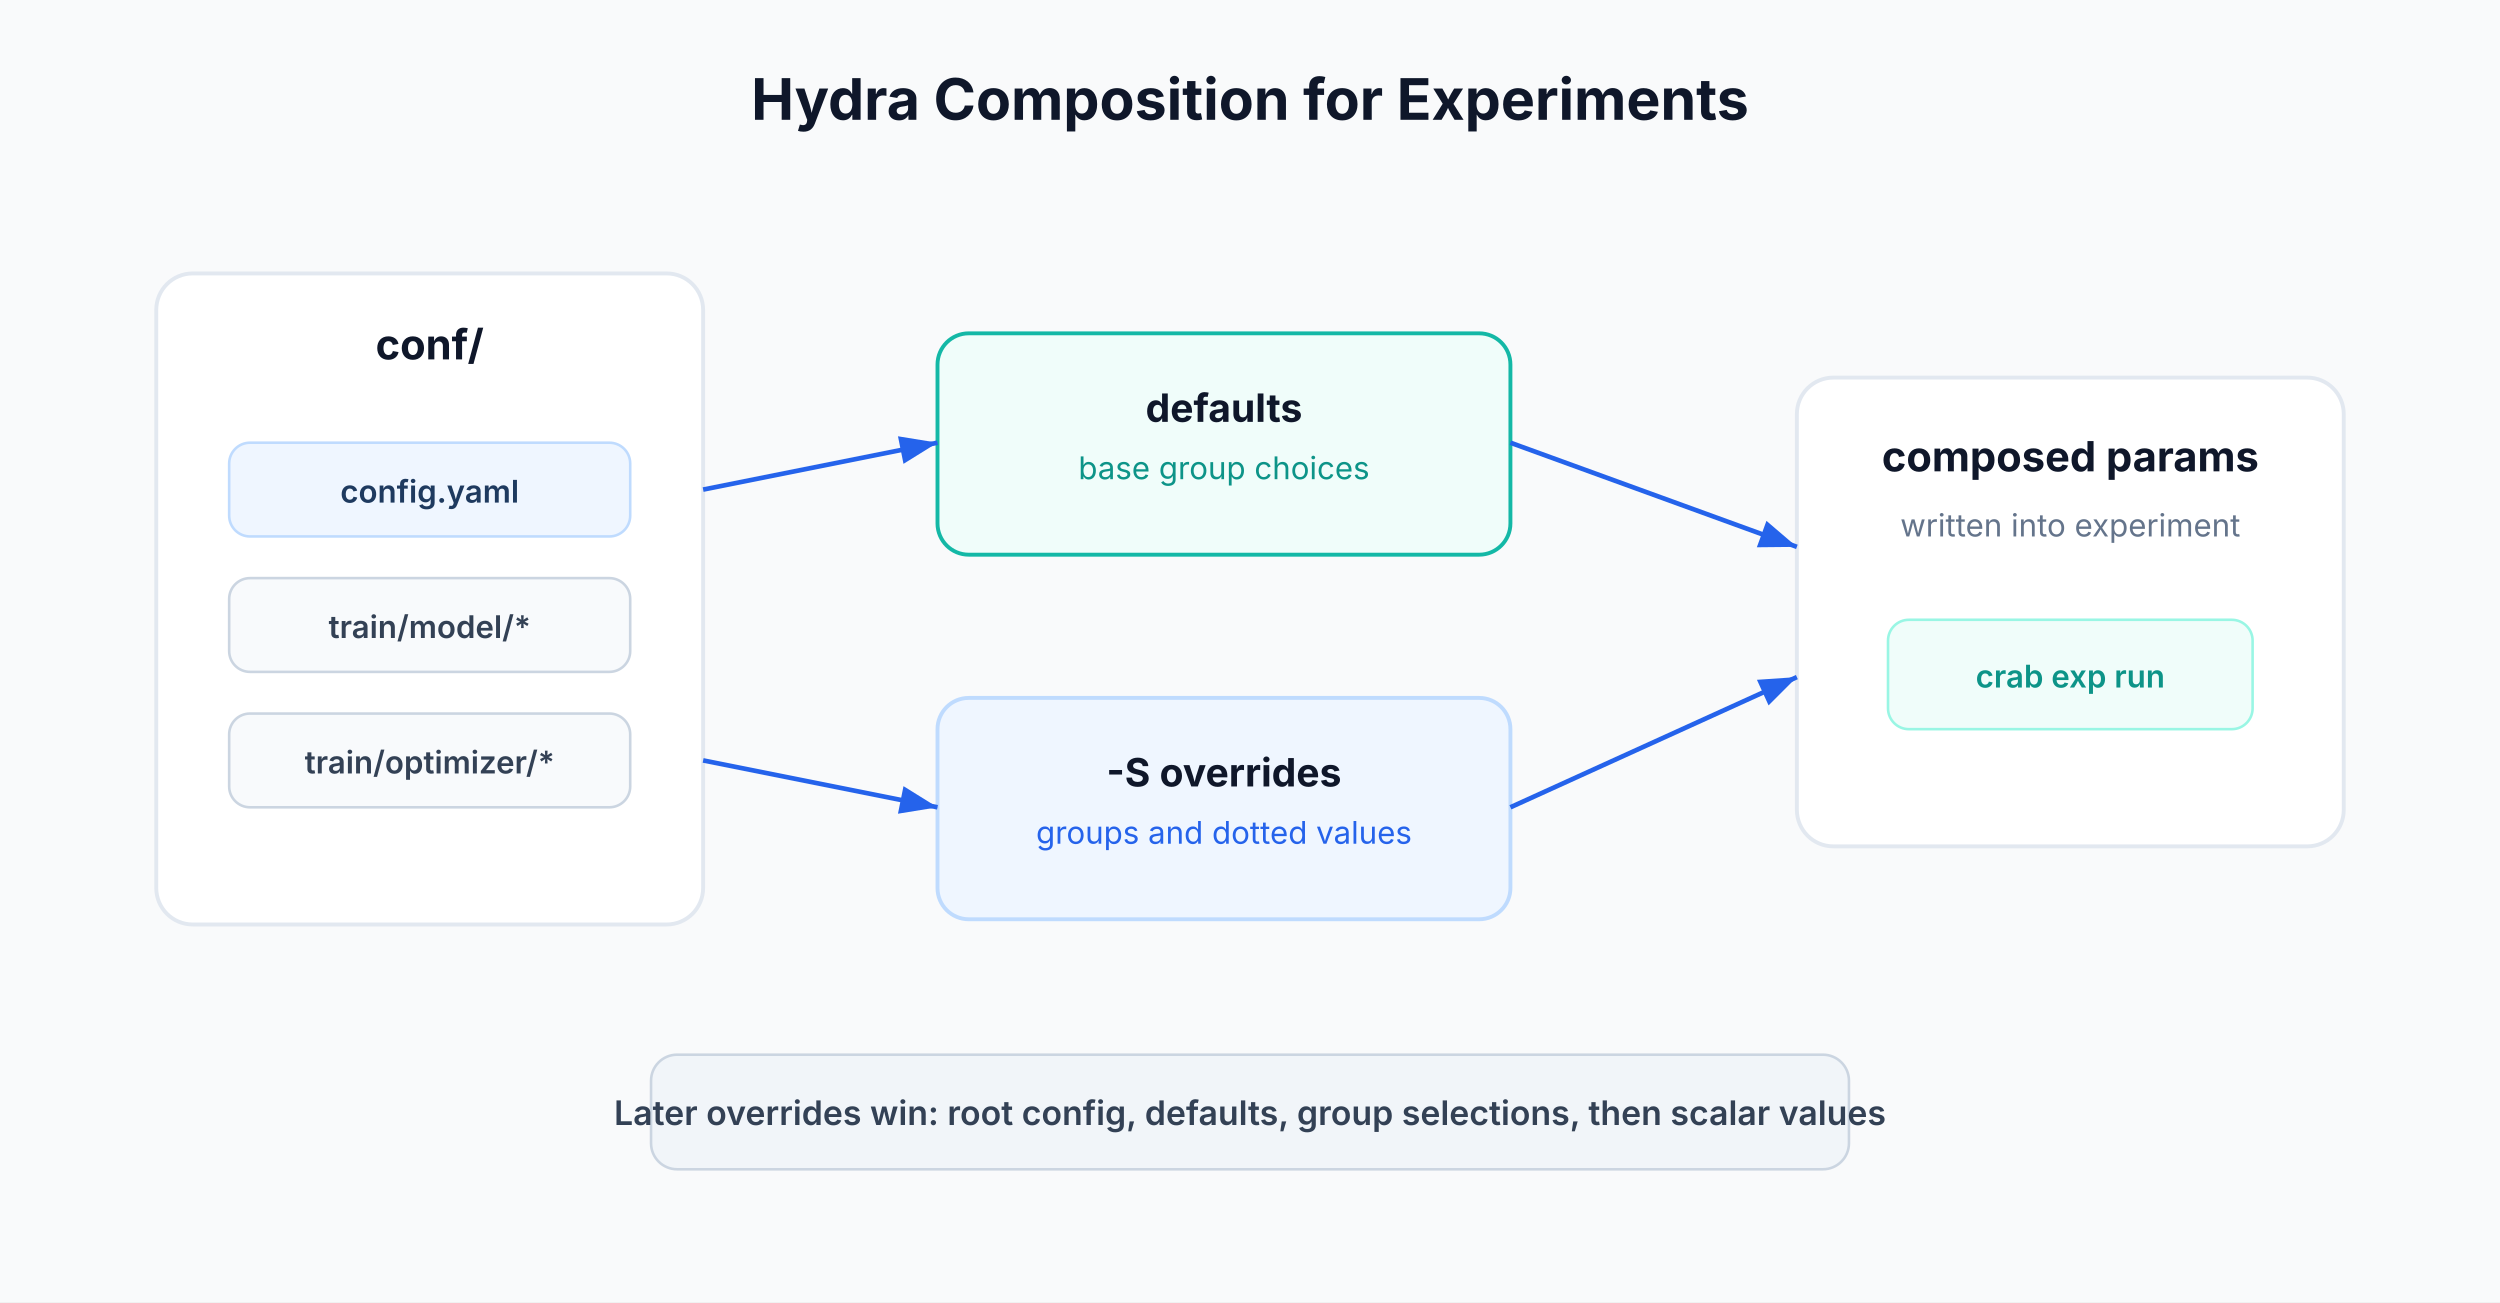
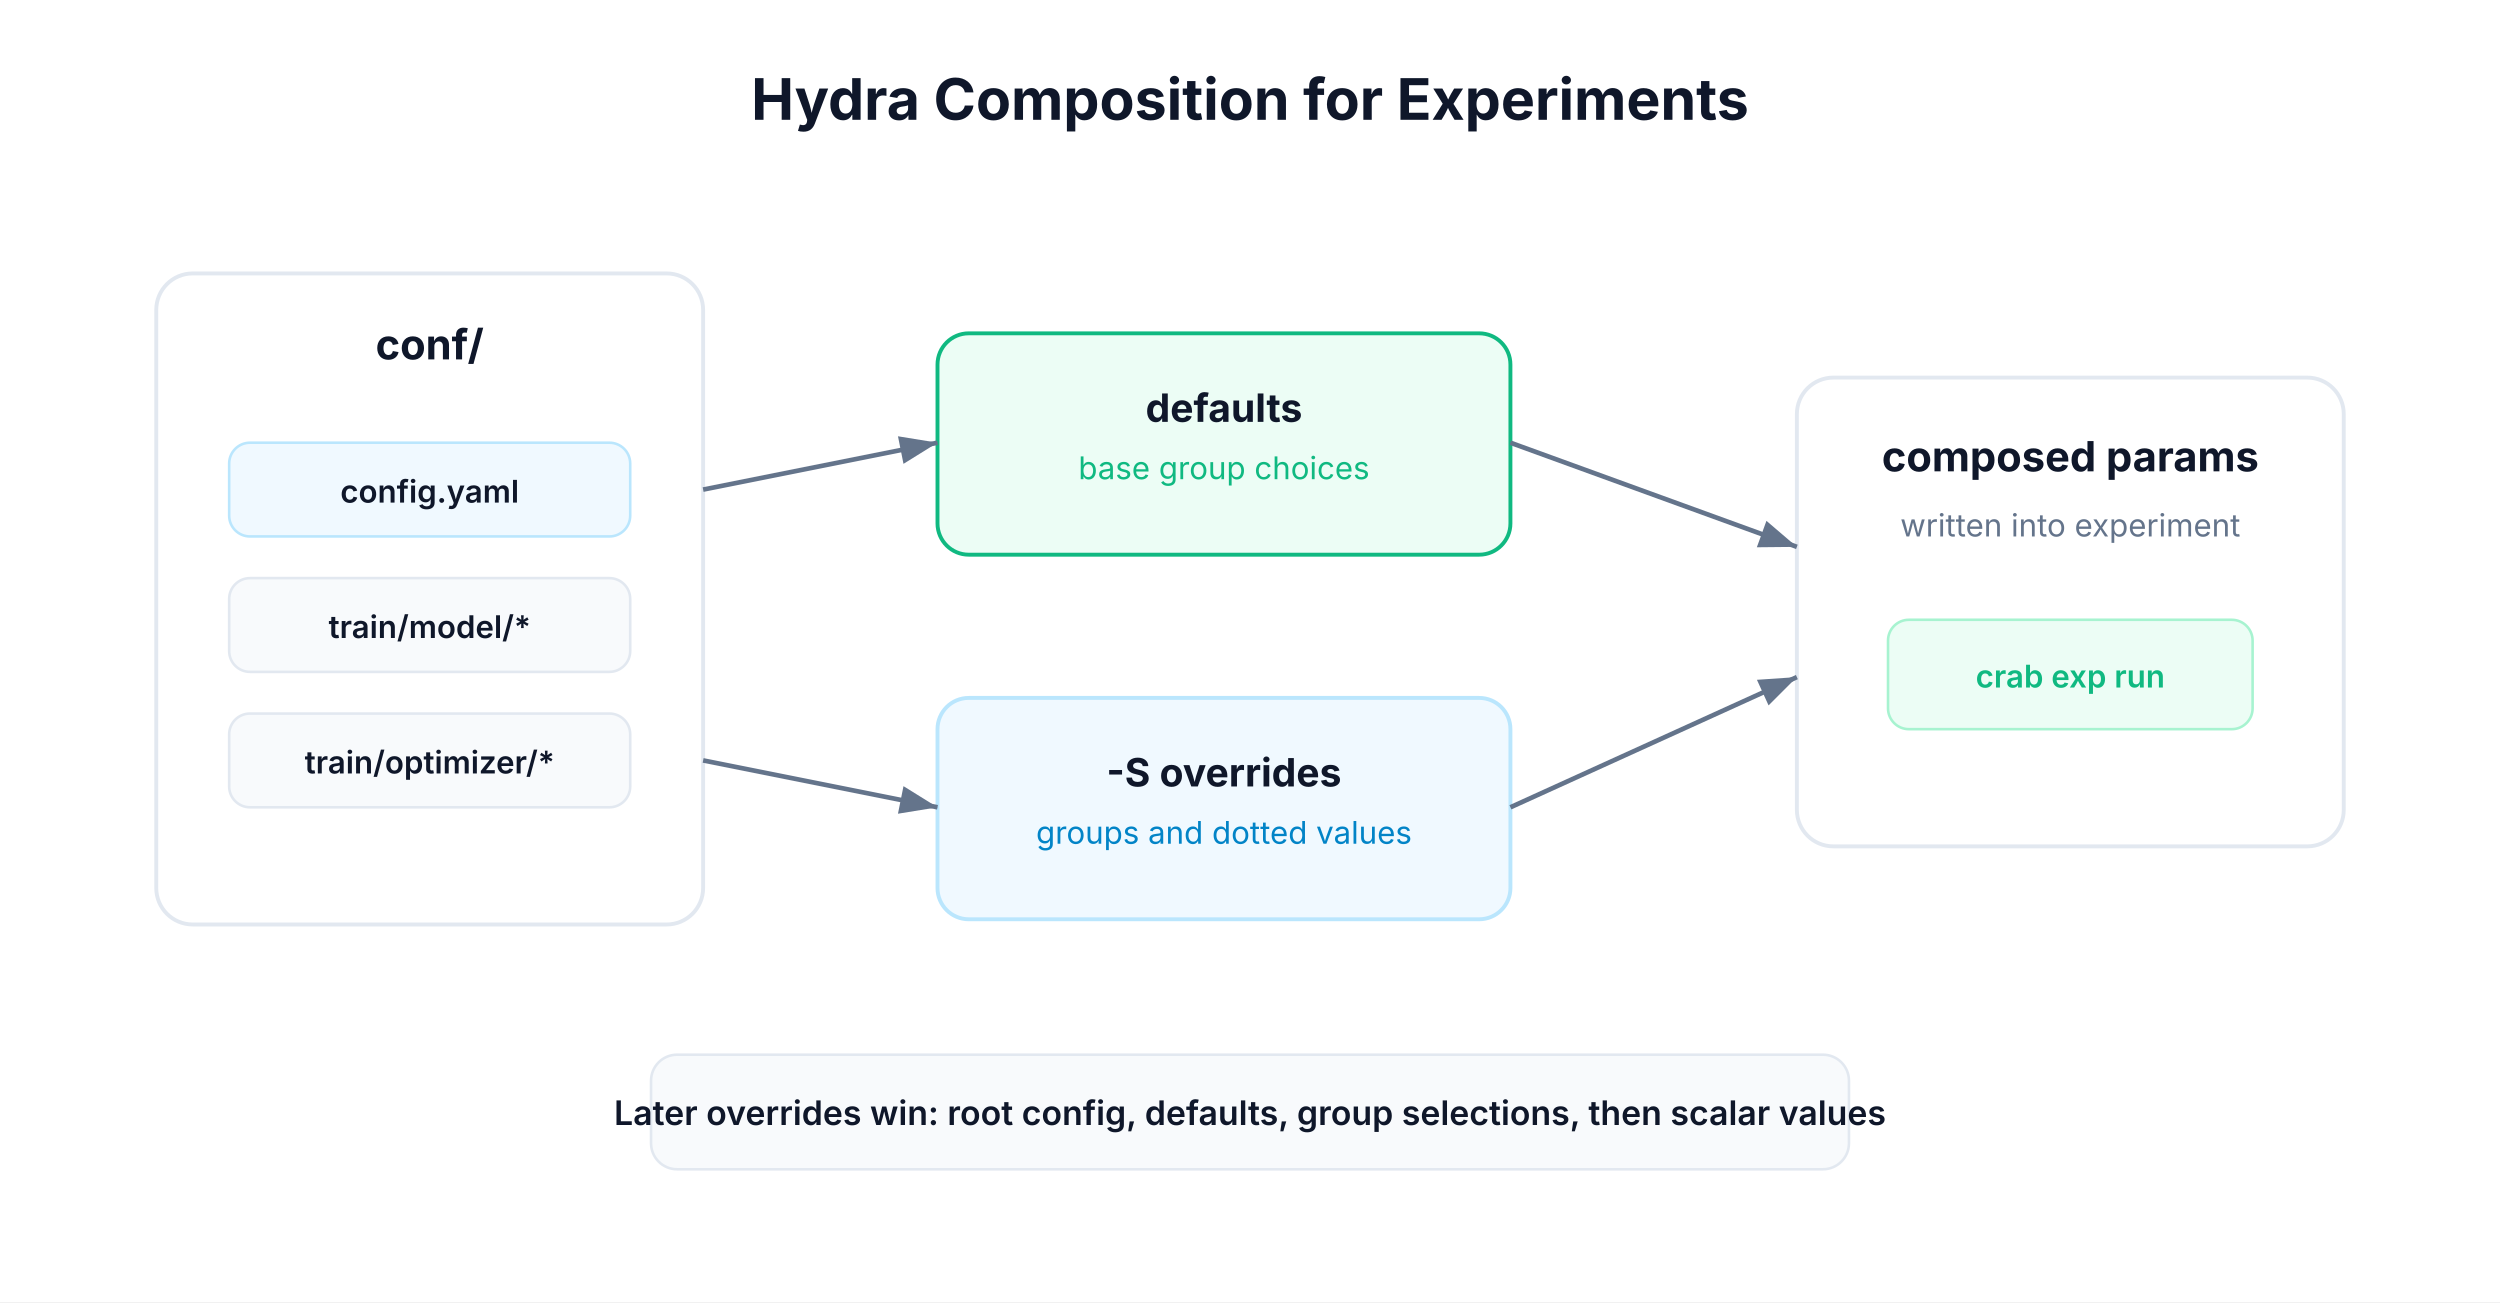
<svg xmlns="http://www.w3.org/2000/svg" viewBox="0 0 960 500" width="960" height="500" role="img" aria-label="Hydra composition flow">
  <defs>
    <marker id="arrow" markerWidth="8" markerHeight="6" refX="8" refY="3" orient="auto">
-       <polygon points="0 0, 8 3, 0 6" fill="#2563EB" />
+       <polygon points="0 0, 8 3, 0 6" fill="#64748B" />
    </marker>
  </defs>
-   <rect width="960" height="500" fill="#F9FAFB" />
-   <text x="480" y="46" text-anchor="middle" font-family="Inter, -apple-system, sans-serif" font-size="22" font-weight="700" fill="#0F172A">Hydra Composition for Experiments</text>
-   <g font-family="Inter, -apple-system, sans-serif">
+   <rect width="960" height="500" fill="#FFFFFF" />
+   <text x="480" y="46" text-anchor="middle" font-family="Inter, ui-sans-serif, system-ui, sans-serif" font-size="22" font-weight="700" fill="#0F172A">Hydra Composition for Experiments</text>
+   <g font-family="Inter, ui-sans-serif, system-ui, sans-serif">
    <rect x="60" y="105" width="210" height="250" rx="14" fill="#FFFFFF" stroke="#E2E8F0" stroke-width="1.5" />
    <text x="165" y="138" text-anchor="middle" font-size="16" font-weight="700" fill="#0F172A">conf/</text>
-     <rect x="88" y="170" width="154" height="36" rx="8" fill="#EFF6FF" stroke="#BFDBFE" />
-     <text x="165" y="193" text-anchor="middle" font-size="12" font-weight="600" fill="#1E3A5F">config.yaml</text>
-     <rect x="88" y="222" width="154" height="36" rx="8" fill="#F8FAFC" stroke="#CBD5E1" />
-     <text x="165" y="245" text-anchor="middle" font-size="12" font-weight="600" fill="#334155">train/model/*</text>
-     <rect x="88" y="274" width="154" height="36" rx="8" fill="#F8FAFC" stroke="#CBD5E1" />
-     <text x="165" y="297" text-anchor="middle" font-size="12" font-weight="600" fill="#334155">train/optimizer/*</text>
-     <rect x="360" y="128" width="220" height="85" rx="12" fill="#F0FDFA" stroke="#14B8A6" stroke-width="1.5" />
+     <rect x="88" y="170" width="154" height="36" rx="8" fill="#F0F9FF" stroke="#BAE6FD" />
+     <text x="165" y="193" text-anchor="middle" font-size="12" font-weight="600" fill="#0F172A">config.yaml</text>
+     <rect x="88" y="222" width="154" height="36" rx="8" fill="#F8FAFC" stroke="#E2E8F0" />
+     <text x="165" y="245" text-anchor="middle" font-size="12" font-weight="600" fill="#0F172A">train/model/*</text>
+     <rect x="88" y="274" width="154" height="36" rx="8" fill="#F8FAFC" stroke="#E2E8F0" />
+     <text x="165" y="297" text-anchor="middle" font-size="12" font-weight="600" fill="#0F172A">train/optimizer/*</text>
+     <rect x="360" y="128" width="220" height="85" rx="12" fill="#ECFDF5" stroke="#10B981" stroke-width="1.5" />
    <text x="470" y="162" text-anchor="middle" font-size="15" font-weight="700" fill="#0F172A">defaults</text>
-     <text x="470" y="184" text-anchor="middle" font-size="12" fill="#0D9488">base group choices</text>
-     <rect x="360" y="268" width="220" height="85" rx="12" fill="#EFF6FF" stroke="#BFDBFE" stroke-width="1.5" />
+     <text x="470" y="184" text-anchor="middle" font-size="12" fill="#10B981">base group choices</text>
+     <rect x="360" y="268" width="220" height="85" rx="12" fill="#F0F9FF" stroke="#BAE6FD" stroke-width="1.5" />
    <text x="470" y="302" text-anchor="middle" font-size="15" font-weight="700" fill="#0F172A">-S overrides</text>
-     <text x="470" y="324" text-anchor="middle" font-size="12" fill="#2563EB">groups and dotted values</text>
+     <text x="470" y="324" text-anchor="middle" font-size="12" fill="#0284C7">groups and dotted values</text>
    <rect x="690" y="145" width="210" height="180" rx="14" fill="#FFFFFF" stroke="#E2E8F0" stroke-width="1.5" />
    <text x="795" y="181" text-anchor="middle" font-size="16" font-weight="700" fill="#0F172A">composed params</text>
    <text x="795" y="206" text-anchor="middle" font-size="12" fill="#64748B">written into experiment</text>
-     <rect x="725" y="238" width="140" height="42" rx="8" fill="#F0FDFA" stroke="#99F6E4" />
-     <text x="795" y="264" text-anchor="middle" font-size="12" font-weight="600" fill="#0D9488">crab exp run</text>
-     <path d="M 270 188 L 360 170" fill="none" stroke="#2563EB" stroke-width="1.8" marker-end="url(#arrow)" />
-     <path d="M 270 292 L 360 310" fill="none" stroke="#2563EB" stroke-width="1.8" marker-end="url(#arrow)" />
-     <path d="M 580 170 L 690 210" fill="none" stroke="#2563EB" stroke-width="1.8" marker-end="url(#arrow)" />
-     <path d="M 580 310 L 690 260" fill="none" stroke="#2563EB" stroke-width="1.8" marker-end="url(#arrow)" />
-     <rect x="250" y="405" width="460" height="44" rx="10" fill="#F1F5F9" stroke="#CBD5E1" />
-     <text x="480" y="432" text-anchor="middle" font-size="13" font-weight="600" fill="#334155">Later overrides win: root config, defaults, group selections, then scalar values</text>
+     <rect x="725" y="238" width="140" height="42" rx="8" fill="#ECFDF5" stroke="#A7F3D0" />
+     <text x="795" y="264" text-anchor="middle" font-size="12" font-weight="600" fill="#10B981">crab exp run</text>
+     <path d="M 270 188 L 360 170" fill="none" stroke="#64748B" stroke-width="1.8" marker-end="url(#arrow)" />
+     <path d="M 270 292 L 360 310" fill="none" stroke="#64748B" stroke-width="1.8" marker-end="url(#arrow)" />
+     <path d="M 580 170 L 690 210" fill="none" stroke="#64748B" stroke-width="1.8" marker-end="url(#arrow)" />
+     <path d="M 580 310 L 690 260" fill="none" stroke="#64748B" stroke-width="1.8" marker-end="url(#arrow)" />
+     <rect x="250" y="405" width="460" height="44" rx="10" fill="#F8FAFC" stroke="#E2E8F0" />
+     <text x="480" y="432" text-anchor="middle" font-size="13" font-weight="600" fill="#0F172A">Later overrides win: root config, defaults, group selections, then scalar values</text>
  </g>
</svg>
